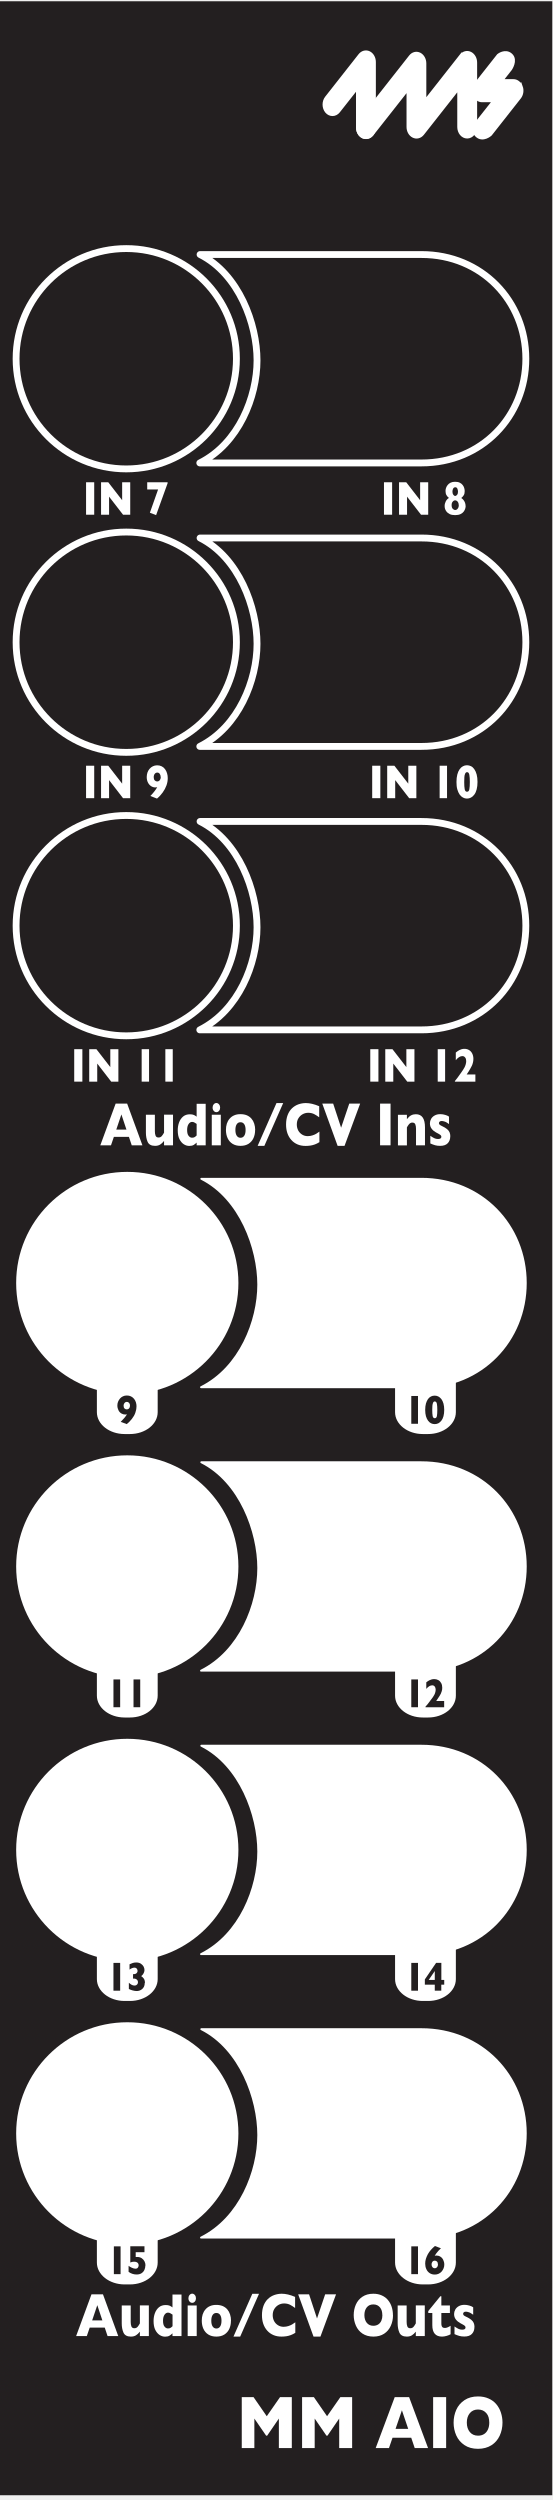
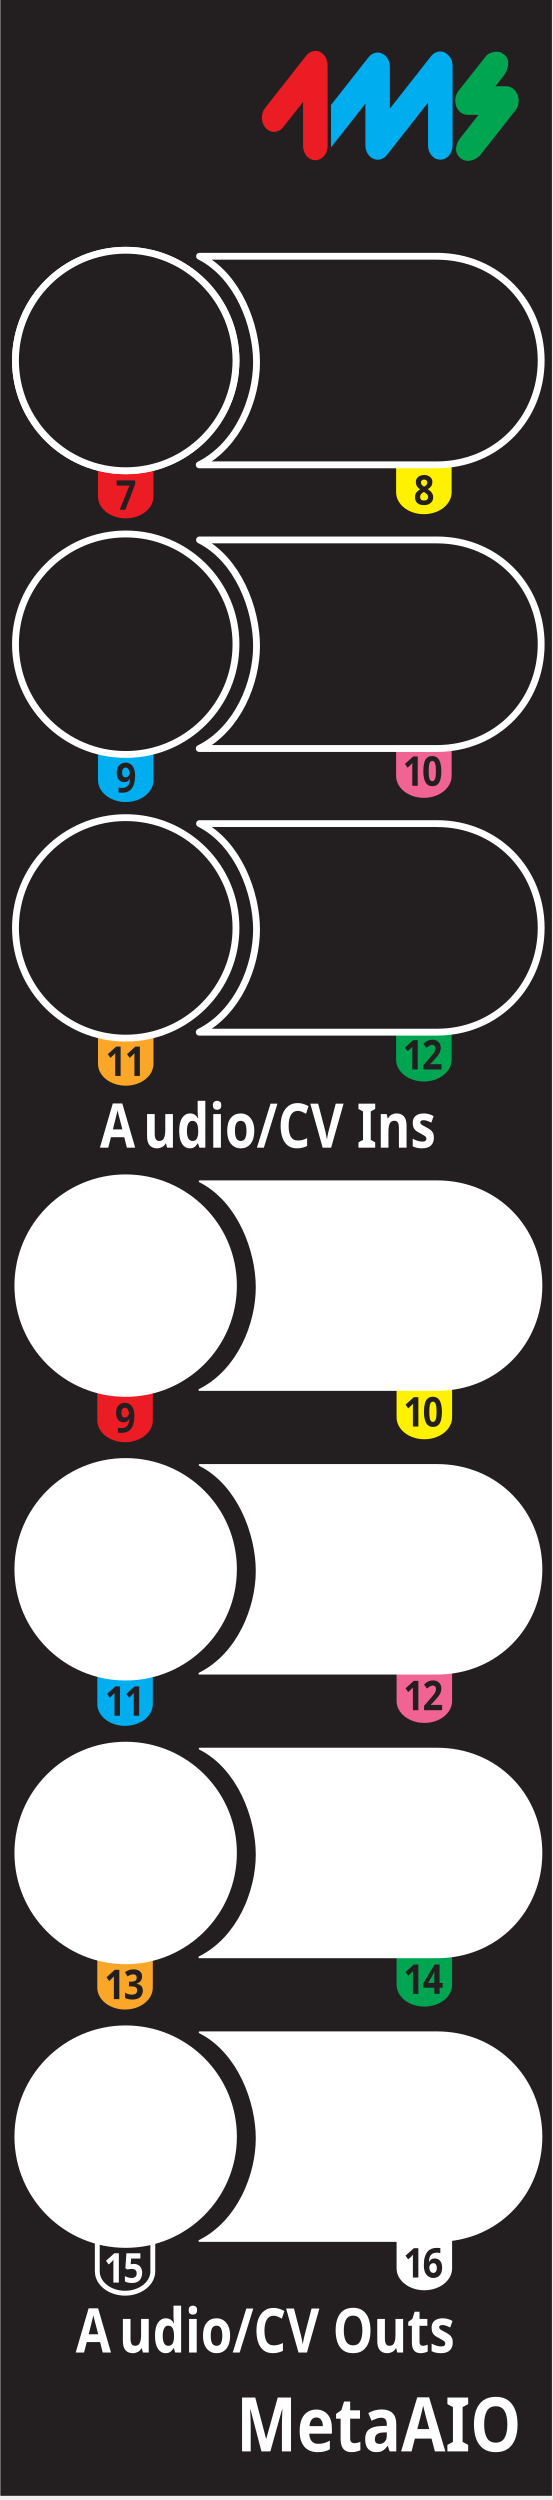
- <svg xmlns="http://www.w3.org/2000/svg" width="1.12in" height="5.07in" viewBox="0 0 80.66 364.76">
+ <svg xmlns="http://www.w3.org/2000/svg" width="1.12in" height="5.07in" viewBox="0 0 80.5 364.86">
  <g id="artwork">
-     <rect width="80.66" height="364.25" style="fill: #231f20; stroke-width: 0px;" />
+     <rect width="80.5" height="364.25" style="fill: #231f20; stroke-width: 0px;" />
+     <text transform="translate(11 343.34) scale(.83 1)" style="fill: #fff; font-family: GillSans-Bold, 'Gill Sans'; font-size: 9px; font-weight: 700;">
+       <tspan x="0" y="0" style="letter-spacing: .01em;">A</tspan>
+       <tspan x="7.62" y="0">udio/CV Outs</tspan>
+     </text>
+     <text transform="translate(14.53 167.5) scale(.83 1)" style="fill: #fff; font-family: GillSans-Bold, 'Gill Sans'; font-size: 9px; font-weight: 700;">
+       <tspan x="0" y="0" style="letter-spacing: .01em;">A</tspan>
+       <tspan x="7.62" y="0">udio/CV Ins</tspan>
+     </text>
+     <text transform="translate(34.44 357.77) scale(.85 1)" style="fill: #fff; font-family: GillSans-Bold, 'Gill Sans'; font-size: 11px; font-weight: 700; letter-spacing: 0em;">
+       <tspan x="0" y="0">MetaAIO</tspan>
+     </text>
    <g>
-       <path d="M67.47,8.05s-3.54,4.5-5.61,7.13v-6.11c0-.52-.26-.99-.65-1.19-.4-.2-.85-.08-1.14.3l-7.37,9.37c-.4.51-.39,1.32.03,1.81.41.49,1.08.48,1.48-.03,0,0,3.51-4.47,5.57-7.08v6.11c0,.52.26.99.66,1.19.4.2.85.08,1.15-.3,0,0,3.54-4.5,5.6-7.12v6.23c0,.71.47,1.28,1.04,1.28s1.05-.57,1.05-1.28v-9.41c0-.52-.26-.99-.66-1.19-.4-.2-.85-.08-1.14.3Z" style="fill: #fff; stroke: #fff; stroke-miterlimit: 10; stroke-width: .81px;" />
-       <path d="M52.69,7.98l-4.88,6.21c-.4.51-.39,1.32.02,1.81.42.49,1.08.48,1.48-.03,0,0,1.65-2.1,3.09-3.92v6.39c0,.71.46,1.28,1.04,1.28s1.05-.57,1.05-1.28v-9.57c0-.52-.26-.99-.65-1.19-.4-.2-.85-.08-1.15.3Z" style="fill: #fff; stroke: #fff; stroke-miterlimit: 10; stroke-width: .81px;" />
-       <path d="M75.95,12.56c-.16-.47-.54-.78-.96-.78h-2.13l1.56-1.98s.81-1.19.09-1.84c-.71-.65-1.6.06-1.6.06l-3.27,4.15c-.29.37-.37.92-.21,1.39.16.47.54.78.96.78h2.14l-2.53,3.21s-1.05,1.14-.27,1.92c.77.77,1.78-.14,1.78-.14l4.24-5.39c.29-.37.38-.92.21-1.39Z" style="fill: #fff; stroke: #fff; stroke-miterlimit: 10; stroke-width: .81px;" />
+       <path d="M64.9,7.68c-.7-.35-1.51-.14-2.03.51l-6.02,7.66v-6.09c0-.84-.42-1.59-1.08-1.92-.7-.35-1.52-.14-2.03.51l-9.09,11.56c-.64.82-.62,2.08.05,2.87.33.39.8.62,1.28.62h.03c.49,0,.96-.25,1.29-.67,0,0,3.44-4.36,5.98-7.6v6.09c0,.84.43,1.59,1.09,1.92.7.35,1.52.14,2.03-.51,0,0,3.46-4.41,6.02-7.65v6.25c0,1.15.8,2.08,1.79,2.08s1.79-.93,1.79-2.08v-11.61c0-.84-.43-1.59-1.09-1.91Z" style="fill: #00adee; stroke-width: 0px;" />
+       <g>
+         <path d="M45.96,23.64c-1.12,0-2.04-1.05-2.04-2.33v-5.72l-2.47,3.13c-.39.49-.91.76-1.49.77-.6,0-1.1-.24-1.5-.71-.74-.88-.76-2.28-.05-3.19l6.02-7.66c.39-.49.94-.77,1.52-.77.28,0,.56.06.82.19.75.37,1.23,1.21,1.23,2.14v11.8c0,1.29-.92,2.33-2.04,2.33Z" style="fill: #ec1c24; stroke-width: 0px;" />
+         <path d="M45.97,7.42c.24,0,.48.05.7.17.66.33,1.09,1.08,1.09,1.92v11.8c0,1.15-.8,2.08-1.79,2.08s-1.79-.93-1.79-2.08v-6.44l-2.91,3.7c-.34.43-.8.67-1.29.68h0c-.52,0-.96-.21-1.3-.62-.67-.79-.69-2.05-.04-2.87l6.02-7.66c.35-.44.83-.67,1.32-.67M45.97,6.92c-.66,0-1.28.32-1.72.87l-6.02,7.66c-.78,1-.76,2.53.05,3.5.44.52,1.03.8,1.69.8.66-.01,1.26-.32,1.69-.87l2.02-2.57v5c0,1.42,1.03,2.58,2.29,2.58s2.29-1.16,2.29-2.58v-11.8c0-1.03-.54-1.95-1.36-2.36-.29-.15-.61-.22-.93-.22h0Z" style="fill: #231f20; stroke-width: 0px;" />
+       </g>
+       <path d="M75.5,13.89c-.27-.79-.92-1.3-1.66-1.3h-1.6l1.31-1.66c.46-.68.99-2.06.04-2.92-.95-.87-2.13-.34-2.62.06l-4.11,5.2c-.46.59-.6,1.45-.34,2.19.27.79.92,1.3,1.66,1.3h1.61l-2.46,3.13c-.56.61-1.35,2.03-.32,3.06.39.38.81.53,1.23.53.68,0,1.34-.39,1.71-.74l5.23-6.64c.46-.59.6-1.45.34-2.19Z" style="fill: #00a551; stroke-width: 0px;" />
    </g>
-     <path d="M61.75,333.46c-2.24,0-4.05-1.43-4.05-3.19v-4.54h8.88v4.54c0,1.76-1.81,3.19-4.05,3.19h-.78Z" style="fill: #fff; stroke-width: 0px;" />
-     <path d="M18.2,333.46c-2.24,0-4.05-1.43-4.05-3.19v-4.54h8.88v4.54c0,1.76-1.81,3.19-4.05,3.19h-.78Z" style="fill: #fff; stroke-width: 0px;" />
-     <path d="M61.75,292.06c-2.24,0-4.05-1.43-4.05-3.19v-4.54h8.88v4.54c0,1.76-1.81,3.19-4.05,3.19h-.78Z" style="fill: #fff; stroke-width: 0px;" />
-     <path d="M18.2,292.06c-2.24,0-4.05-1.43-4.05-3.19v-4.54h8.88v4.54c0,1.76-1.81,3.19-4.05,3.19h-.78Z" style="fill: #fff; stroke-width: 0px;" />
-     <path d="M61.75,250.66c-2.24,0-4.05-1.43-4.05-3.19v-4.54h8.88v4.54c0,1.76-1.81,3.19-4.05,3.19h-.78Z" style="fill: #fff; stroke-width: 0px;" />
-     <path d="M18.2,250.66c-2.24,0-4.05-1.43-4.05-3.19v-4.54h8.88v4.54c0,1.76-1.81,3.19-4.05,3.19h-.78Z" style="fill: #fff; stroke-width: 0px;" />
-     <path d="M61.75,209.26c-2.24,0-4.05-1.43-4.05-3.19v-4.54h8.88v4.54c0,1.76-1.81,3.19-4.05,3.19h-.78Z" style="fill: #fff; stroke-width: 0px;" />
-     <path d="M18.2,209.26c-2.24,0-4.05-1.43-4.05-3.19v-4.54h8.88v4.54c0,1.76-1.81,3.19-4.05,3.19h-.78Z" style="fill: #fff; stroke-width: 0px;" />
-     <path d="M18.59,203.29c8.88,0,16.09-7.2,16.09-16.09,0-8.88-7.2-16.09-16.09-16.09-8.88,0-16.09,7.2-16.09,16.09s7.2,16.09,16.09,16.09Z" style="fill: #fff; stroke: #fff; stroke-linejoin: round; stroke-width: .28px;" />
-     <path d="M61.54,171.98H29.4c5.68,2.86,8.32,10.17,8.32,15.46s-2.66,12.13-8.36,14.98h32.18c8.82,0,15.25-6.81,15.25-15.22,0-8.41-6.43-15.22-15.25-15.22Z" style="fill: #fff; stroke: #fff; stroke-linejoin: round; stroke-width: .28px;" />
-     <path d="M18.59,244.69c8.88,0,16.09-7.2,16.09-16.09,0-8.88-7.2-16.09-16.09-16.09-8.88,0-16.09,7.2-16.09,16.09s7.2,16.09,16.09,16.09Z" style="fill: #fff; stroke: #fff; stroke-linejoin: round; stroke-width: .28px;" />
-     <path d="M61.54,213.38H29.4c5.68,2.86,8.32,10.17,8.32,15.46s-2.66,12.13-8.36,14.98h32.18c8.82,0,15.25-6.81,15.25-15.22,0-8.41-6.43-15.22-15.25-15.22Z" style="fill: #fff; stroke: #fff; stroke-linejoin: round; stroke-width: .28px;" />
-     <path d="M18.59,286.09c8.88,0,16.09-7.2,16.09-16.09,0-8.88-7.2-16.09-16.09-16.09-8.88,0-16.09,7.2-16.09,16.09s7.2,16.09,16.09,16.09Z" style="fill: #fff; stroke: #fff; stroke-linejoin: round; stroke-width: .28px;" />
-     <path d="M61.54,254.78H29.4c5.68,2.86,8.32,10.17,8.32,15.46s-2.66,12.13-8.36,14.98h32.18c8.82,0,15.25-6.81,15.25-15.22,0-8.41-6.43-15.22-15.25-15.22Z" style="fill: #fff; stroke: #fff; stroke-linejoin: round; stroke-width: .28px;" />
-     <path d="M18.59,327.49c8.88,0,16.09-7.2,16.09-16.09,0-8.88-7.2-16.09-16.09-16.09-8.88,0-16.09,7.2-16.09,16.09s7.2,16.09,16.09,16.09Z" style="fill: #fff; stroke: #fff; stroke-linejoin: round; stroke-width: .28px;" />
-     <path d="M61.54,296.18H29.4c5.68,2.86,8.32,10.17,8.32,15.46s-2.66,12.13-8.36,14.98h32.18c8.82,0,15.25-6.81,15.25-15.22,0-8.41-6.43-15.22-15.25-15.22Z" style="fill: #fff; stroke: #fff; stroke-linejoin: round; stroke-width: .28px;" />
-     <path d="M18.44,151.1c8.88,0,16.09-7.2,16.09-16.09,0-8.88-7.2-16.09-16.09-16.09-8.88,0-16.09,7.2-16.09,16.09s7.2,16.09,16.09,16.09Z" style="fill: none; stroke: #fff; stroke-miterlimit: 10;" />
-     <path d="M61.54,119.79H29.22c5.68,2.86,8.32,10.17,8.32,15.46s-2.66,12.13-8.36,14.98h32.37c8.82,0,15.25-6.81,15.25-15.22s-6.43-15.22-15.25-15.22Z" style="fill: none; stroke: #fff; stroke-linejoin: round;" />
-     <path d="M18.44,109.7c8.88,0,16.09-7.2,16.09-16.09,0-8.88-7.2-16.09-16.09-16.09-8.88,0-16.09,7.2-16.09,16.09s7.2,16.09,16.09,16.09Z" style="fill: none; stroke: #fff; stroke-miterlimit: 10;" />
-     <path d="M61.54,78.39H29.22c5.68,2.86,8.32,10.17,8.32,15.46s-2.66,12.13-8.36,14.98h32.37c8.82,0,15.25-6.81,15.25-15.22s-6.43-15.22-15.25-15.22Z" style="fill: none; stroke: #fff; stroke-linejoin: round;" />
-     <path d="M18.44,68.3c8.88,0,16.09-7.2,16.09-16.09,0-8.88-7.2-16.09-16.09-16.09-8.88,0-16.09,7.2-16.09,16.09s7.2,16.09,16.09,16.09Z" style="fill: none; stroke: #fff; stroke-miterlimit: 10;" />
-     <path d="M61.54,36.99H29.22c5.68,2.86,8.32,10.17,8.32,15.46s-2.66,12.13-8.36,14.98h32.37c8.82,0,15.25-6.81,15.25-15.22s-6.43-15.22-15.25-15.22Z" style="fill: none; stroke: #fff; stroke-linejoin: round;" />
-     <path d="M12.03,157.79h-1.19v-4.74h1.19v4.74Z" style="fill: #fff; stroke-width: 0px;" />
-     <path d="M17.29,157.79h-1.05l-2.04-2.64v2.64h-1.17v-4.74h1.05l2.03,2.62v-2.62h1.18v4.74Z" style="fill: #fff; stroke-width: 0px;" />
-     <path d="M21.77,157.79h-1.08v-4.74h1.08v4.74Z" style="fill: #fff; stroke-width: 0px;" />
-     <path d="M25.23,157.79h-1.08v-4.74h1.08v4.74Z" style="fill: #fff; stroke-width: 0px;" />
-     <path d="M55.27,157.79h-1.19v-4.74h1.19v4.74Z" style="fill: #fff; stroke-width: 0px;" />
-     <path d="M60.53,157.79h-1.05l-2.04-2.64v2.64h-1.17v-4.74h1.05l2.03,2.62v-2.62h1.18v4.74Z" style="fill: #fff; stroke-width: 0px;" />
-     <path d="M65.01,157.79h-1.08v-4.74h1.08v4.74Z" style="fill: #fff; stroke-width: 0px;" />
-     <path d="M69.43,157.79h-2.99v-.09c.12-.13.24-.3.38-.48.14-.19.32-.43.53-.74.1-.14.19-.28.28-.41.09-.13.16-.26.23-.39.06-.13.12-.27.16-.42.04-.15.07-.31.07-.47,0-.22-.05-.4-.16-.53-.11-.14-.24-.2-.4-.2-.32,0-.64.2-.96.6v-1.12c.11-.09.2-.16.28-.21.07-.05.15-.1.25-.15.09-.05.2-.09.33-.13.13-.04.27-.05.42-.05.24,0,.46.06.66.18.2.12.35.29.46.51.11.22.17.48.17.78,0,.21-.03.41-.08.59-.05.18-.1.33-.16.44s-.13.25-.22.41c-.16.29-.34.57-.52.83h1.27v1.06Z" style="fill: #fff; stroke-width: 0px;" />
-     <path d="M20.8,167.09h-1.56l-.41-1.23h-2.2l-.42,1.23h-1.56l2.24-6.09h1.68l2.23,6.09ZM18.47,164.8l-.74-2.22-.75,2.22h1.49Z" style="fill: #fff; stroke-width: 0px;" />
-     <path d="M25.27,167.09h-1.31v-.64c-.19.24-.38.42-.58.54-.2.12-.45.18-.73.18-.56,0-.92-.2-1.09-.59-.17-.39-.25-.84-.25-1.33v-2.63h1.31v2.42c0,.24.03.46.1.64.07.18.21.27.44.27.19,0,.34-.07.46-.2.11-.13.23-.3.34-.51v-2.63h1.31v4.47Z" style="fill: #fff; stroke-width: 0px;" />
-     <path d="M30.04,167.09h-1.32v-.4c-.14.14-.29.26-.44.35-.15.09-.37.14-.64.14s-.54-.08-.79-.24-.47-.41-.64-.75c-.17-.34-.25-.77-.25-1.29,0-.41.06-.79.19-1.14.13-.36.33-.65.59-.87s.6-.33.99-.33c.24,0,.44.03.59.1s.28.15.4.25v-1.88h1.32v6.09ZM28.72,165.67v-1.71c-.15-.1-.27-.18-.36-.22-.09-.04-.19-.07-.3-.07-.21,0-.38.11-.52.32-.14.21-.21.5-.21.86,0,.4.07.68.22.86.14.18.31.27.5.27.16,0,.29-.03.38-.09.1-.06.19-.14.28-.23Z" style="fill: #fff; stroke-width: 0px;" />
-     <path d="M32.25,167.09h-1.32v-4.47h1.32v4.47ZM32.15,161.59c0,.18-.05.34-.16.47s-.24.19-.39.19c-.1,0-.2-.03-.28-.09s-.15-.14-.2-.24c-.05-.1-.07-.21-.07-.34,0-.18.05-.34.16-.47.11-.13.24-.2.39-.2s.28.07.39.2.16.29.16.47Z" style="fill: #fff; stroke-width: 0px;" />
-     <path d="M37.26,164.85c0,.45-.08.84-.24,1.19-.16.35-.4.62-.72.83-.32.2-.71.3-1.17.3s-.85-.1-1.17-.3c-.32-.2-.56-.48-.72-.83-.16-.35-.24-.75-.24-1.19,0-.34.04-.64.13-.92.09-.27.22-.52.41-.73.18-.21.4-.38.67-.49.27-.12.57-.17.92-.17s.66.06.93.17c.27.12.49.28.67.49.18.21.31.45.4.73.09.28.14.59.14.92ZM35.87,164.85c0-.35-.06-.63-.19-.83-.13-.2-.31-.3-.56-.3s-.42.1-.55.3c-.13.2-.19.48-.19.83s.06.63.19.83.31.31.55.31.43-.1.56-.31c.13-.2.19-.48.19-.84Z" style="fill: #fff; stroke-width: 0px;" />
-     <path d="M41.36,160.92l-2.75,6.25h-.98l2.75-6.25h.98Z" style="fill: #fff; stroke-width: 0px;" />
-     <path d="M46.63,166.64c-.21.13-.42.24-.64.32s-.44.14-.66.17c-.22.03-.45.05-.69.05-.44,0-.83-.07-1.18-.22s-.65-.36-.91-.65c-.26-.29-.45-.62-.58-1-.13-.38-.19-.8-.19-1.26,0-.52.08-.98.23-1.38.15-.39.36-.72.63-.98.27-.26.58-.45.93-.58.35-.12.71-.19,1.1-.19.57,0,1.22.15,1.95.46v1.62c-.25-.19-.5-.34-.74-.47-.25-.12-.53-.19-.86-.19-.29,0-.57.07-.82.21-.25.14-.46.34-.62.6s-.23.57-.23.91c0,.31.07.59.2.85.14.26.33.46.57.61.24.15.51.23.82.23.25,0,.48-.04.7-.11.22-.07.4-.15.55-.24.15-.09.3-.19.46-.31v1.54Z" style="fill: #fff; stroke-width: 0px;" />
-     <path d="M52.6,161l-2.28,6.17h-1.01l-2.24-6.17h1.59l1.16,3.52,1.19-3.52h1.59Z" style="fill: #fff; stroke-width: 0px;" />
-     <path d="M57.04,167.09h-1.53v-6.09h1.53v6.09Z" style="fill: #fff; stroke-width: 0px;" />
-     <path d="M62.07,167.09h-1.31v-2.41c0-.25-.03-.46-.1-.64-.07-.18-.21-.27-.44-.27-.11,0-.2.02-.28.07-.08.05-.16.11-.22.19-.06.08-.12.15-.16.22-.04.07-.09.14-.13.22v2.63h-1.31v-4.47h1.31v.64c.21-.27.41-.45.62-.56.21-.11.44-.16.69-.16.89,0,1.33.64,1.33,1.92v2.63Z" style="fill: #fff; stroke-width: 0px;" />
-     <path d="M65.76,165.79c0,.41-.12.74-.37,1-.25.26-.62.38-1.11.38-.27,0-.52-.03-.73-.09-.21-.06-.45-.15-.7-.26v-1.12c.22.15.41.27.58.35s.34.12.54.12c.33,0,.49-.11.49-.32,0-.07-.02-.14-.07-.2-.05-.06-.13-.12-.25-.19-.12-.07-.28-.16-.47-.26-.24-.13-.45-.3-.62-.52-.17-.22-.26-.48-.26-.8,0-.22.06-.44.17-.64s.28-.37.51-.5c.23-.13.5-.2.83-.2.08,0,.18,0,.3.02.12.01.27.05.46.1s.36.13.52.24v1.09c-.08-.06-.14-.1-.2-.14-.05-.04-.12-.08-.21-.13s-.19-.09-.31-.12c-.12-.04-.24-.06-.36-.06-.15,0-.25.04-.31.11-.06.07-.08.14-.08.21,0,.07.03.14.09.21.06.06.19.14.39.23.29.14.53.27.7.42.17.14.3.3.37.47s.11.37.11.6Z" style="fill: #fff; stroke-width: 0px;" />
-     <path d="M19.93,205.25c0,.31-.06.61-.17.92s-.28.6-.5.88-.47.54-.75.76l-.88-.33c.41-.4.71-.76.91-1.1-.06.02-.14.03-.24.03-.21,0-.4-.05-.58-.16-.18-.11-.32-.26-.42-.47-.1-.2-.16-.43-.16-.69,0-.19.03-.37.1-.54s.16-.33.28-.47c.12-.14.27-.25.44-.33s.36-.12.56-.12c.23,0,.43.04.61.13.18.09.33.21.45.36.12.15.21.32.27.51.06.19.09.39.09.6ZM18.99,205.12c0-.16-.04-.29-.13-.4-.09-.11-.2-.16-.33-.16-.11,0-.2.03-.27.09-.07.06-.12.14-.16.22-.03.09-.05.17-.05.25,0,.19.05.32.14.41.09.09.2.13.32.13.11,0,.21-.03.28-.09.07-.06.12-.13.15-.21s.04-.16.04-.24Z" style="fill: #231f20; stroke-width: 0px;" />
-     <path d="M61.05,207.76h-.98v-4.06h.98v4.06Z" style="fill: #231f20; stroke-width: 0px;" />
-     <path d="M64.88,205.73c0,.35-.04.66-.11.93-.07.27-.18.48-.31.65s-.28.29-.44.38c-.17.08-.34.12-.53.12s-.36-.04-.53-.12c-.17-.08-.31-.21-.44-.38s-.23-.39-.31-.65c-.07-.26-.11-.57-.11-.93s.04-.67.11-.93c.08-.26.18-.48.3-.65s.28-.3.44-.38c.17-.08.34-.12.53-.12s.37.04.53.12.31.21.45.38c.13.17.23.39.31.66.07.27.11.57.11.93ZM63.87,205.73c0-.36-.02-.65-.06-.88s-.15-.35-.31-.35c-.11,0-.2.06-.25.19s-.09.28-.1.45-.02.37-.02.59c0,.38.02.68.06.9.04.21.15.32.31.32s.27-.11.31-.32c.04-.21.06-.51.06-.9Z" style="fill: #231f20; stroke-width: 0px;" />
-     <path d="M17.55,249.16h-.98v-4.06h.98v4.06Z" style="fill: #231f20; stroke-width: 0px;" />
-     <path d="M20.48,249.16h-.98v-4.06h.98v4.06Z" style="fill: #231f20; stroke-width: 0px;" />
-     <path d="M61.05,249.16h-.98v-4.06h.98v4.06Z" style="fill: #231f20; stroke-width: 0px;" />
-     <path d="M64.85,249.16h-2.71v-.08c.1-.12.22-.25.35-.41.12-.16.29-.37.48-.64.09-.12.18-.24.26-.35.08-.12.15-.23.2-.33.06-.11.11-.23.14-.36.04-.13.06-.26.06-.4,0-.19-.05-.34-.14-.46-.09-.12-.22-.17-.36-.17-.29,0-.58.17-.87.52v-.96c.1-.07.18-.13.25-.18s.14-.09.23-.13.19-.08.3-.11.24-.05.38-.05c.22,0,.42.05.6.15s.32.25.42.44c.1.19.15.41.15.67,0,.18-.02.35-.07.5-.05.16-.09.28-.14.38s-.12.21-.2.35c-.15.25-.31.49-.47.71h1.16v.91Z" style="fill: #231f20; stroke-width: 0px;" />
-     <path d="M17.55,290.56h-.98v-4.06h.98v4.06Z" style="fill: #231f20; stroke-width: 0px;" />
-     <path d="M21.14,289.43c0,.21-.04.39-.11.54s-.17.27-.29.37c-.12.09-.25.16-.38.21-.14.04-.27.06-.39.06-.18,0-.38-.03-.6-.09-.22-.06-.4-.13-.55-.21v-.91c.12.11.25.21.39.29.14.08.28.12.43.12.11,0,.21-.02.28-.07.08-.05.13-.11.17-.18.04-.07.06-.15.06-.23,0-.1-.02-.2-.07-.28s-.12-.14-.21-.19-.2-.07-.32-.07h-.12v-.65h.14c.12,0,.22-.03.3-.08.08-.05.13-.12.17-.19.04-.07.05-.14.05-.21,0-.12-.04-.23-.12-.33-.08-.09-.19-.14-.32-.14-.12,0-.24.03-.37.08s-.25.12-.36.21v-.78c.17-.08.33-.14.48-.19s.32-.07.5-.07c.27,0,.5.06.68.18.18.12.31.26.4.43.08.17.12.33.12.48,0,.12-.02.24-.07.36-.05.12-.11.23-.18.32-.08.09-.15.17-.23.22.14.09.27.21.38.36.11.15.17.37.17.64Z" style="fill: #231f20; stroke-width: 0px;" />
-     <path d="M61.05,290.56h-.98v-4.06h.98v4.06Z" style="fill: #231f20; stroke-width: 0px;" />
-     <path d="M64.87,289.68h-.42v.88h-.95v-.88h-1.45v-.77l1.64-2.41h.77v2.49h.42v.7ZM63.5,288.99v-1.3l-.89,1.3h.89Z" style="fill: #231f20; stroke-width: 0px;" />
-     <path d="M17.61,331.96h-.98v-4.06h.98v4.06Z" style="fill: #231f20; stroke-width: 0px;" />
-     <path d="M21.23,330.69c0,.23-.05.45-.14.65s-.24.37-.43.49c-.19.12-.42.18-.7.18-.22,0-.43-.03-.63-.1s-.39-.16-.55-.29v-.88c.11.09.27.19.47.28s.37.14.52.14c.18,0,.3-.05.37-.16.07-.1.11-.21.11-.32,0-.09-.02-.18-.06-.26-.04-.08-.11-.15-.21-.2-.1-.05-.24-.08-.41-.08-.19,0-.37.04-.54.12v-2.37h2.07v.86h-1.28v.7s.06,0,.09,0c.03,0,.05,0,.06,0s.04,0,.08,0c.24,0,.45.06.63.17.18.12.32.27.42.46.1.19.15.4.15.62Z" style="fill: #231f20; stroke-width: 0px;" />
-     <path d="M61.05,331.96h-.98v-4.06h.98v4.06Z" style="fill: #231f20; stroke-width: 0px;" />
-     <path d="M64.89,330.56c0,.19-.03.37-.1.54s-.16.33-.28.47-.27.25-.44.33c-.17.08-.36.12-.56.12-.3,0-.55-.07-.77-.22-.22-.15-.38-.35-.48-.59-.11-.24-.16-.51-.16-.79,0-.23.03-.46.1-.69.07-.23.17-.46.29-.69.13-.23.28-.44.45-.63.17-.2.37-.38.58-.56l.88.33c-.14.14-.26.26-.37.37-.1.11-.2.23-.29.35-.09.12-.18.25-.25.37.07-.02.14-.03.24-.03.21,0,.4.05.58.16s.32.26.42.47c.1.2.16.43.16.69ZM63.96,330.54c0-.19-.05-.33-.14-.42-.09-.09-.2-.13-.32-.13-.16,0-.28.06-.36.18-.08.12-.11.24-.11.37,0,.16.04.29.13.4s.2.16.33.16c.11,0,.2-.03.27-.09s.12-.13.16-.22c.03-.09.05-.17.05-.25Z" style="fill: #231f20; stroke-width: 0px;" />
-     <path d="M17.27,341h-1.56l-.41-1.23h-2.2l-.42,1.23h-1.56l2.24-6.09h1.68l2.23,6.09ZM14.95,338.71l-.74-2.22-.75,2.22h1.49Z" style="fill: #fff; stroke-width: 0px;" />
-     <path d="M21.74,341h-1.31v-.64c-.19.24-.38.42-.58.54-.2.12-.45.18-.73.18-.56,0-.92-.2-1.09-.59-.17-.39-.25-.84-.25-1.33v-2.63h1.31v2.42c0,.24.03.46.1.64.07.18.21.27.44.27.19,0,.34-.07.46-.2.11-.13.23-.3.34-.51v-2.63h1.31v4.47Z" style="fill: #fff; stroke-width: 0px;" />
-     <path d="M26.51,341h-1.32v-.4c-.14.14-.29.26-.44.35-.15.09-.37.14-.64.14s-.54-.08-.79-.24-.47-.41-.64-.75c-.17-.34-.25-.77-.25-1.29,0-.41.06-.79.19-1.14.13-.36.33-.65.59-.87s.6-.33.99-.33c.24,0,.44.03.59.1s.28.15.4.25v-1.88h1.32v6.09ZM25.2,339.58v-1.71c-.15-.1-.27-.18-.36-.22-.09-.04-.19-.07-.3-.07-.21,0-.38.11-.52.32-.14.21-.21.5-.21.86,0,.4.07.68.22.86.14.18.31.27.5.27.16,0,.29-.03.38-.09.1-.06.19-.14.28-.23Z" style="fill: #fff; stroke-width: 0px;" />
-     <path d="M28.73,341h-1.32v-4.47h1.32v4.47ZM28.62,335.49c0,.18-.05.34-.16.47s-.24.19-.39.19c-.1,0-.2-.03-.28-.09s-.15-.14-.2-.24c-.05-.1-.07-.21-.07-.34,0-.18.05-.34.16-.47.11-.13.24-.2.39-.2s.28.07.39.2.16.29.16.47Z" style="fill: #fff; stroke-width: 0px;" />
-     <path d="M33.73,338.76c0,.45-.08.84-.24,1.19-.16.35-.4.62-.72.83-.32.2-.71.3-1.17.3s-.85-.1-1.17-.3c-.32-.2-.56-.48-.72-.83-.16-.35-.24-.75-.24-1.19,0-.34.04-.64.13-.92.09-.27.22-.52.41-.73.18-.21.4-.38.67-.49.27-.12.57-.17.92-.17s.66.06.93.17c.27.12.49.28.67.49.18.21.31.45.4.73.09.28.14.59.14.92ZM32.35,338.76c0-.35-.06-.63-.19-.83-.13-.2-.31-.3-.56-.3s-.42.1-.55.3c-.13.2-.19.48-.19.83s.06.63.19.83.31.31.55.31.43-.1.56-.31c.13-.2.19-.48.19-.84Z" style="fill: #fff; stroke-width: 0px;" />
-     <path d="M37.83,334.83l-2.75,6.25h-.98l2.75-6.25h.98Z" style="fill: #fff; stroke-width: 0px;" />
-     <path d="M43.11,340.54c-.21.13-.42.24-.64.32s-.44.14-.66.17c-.22.03-.45.05-.69.05-.44,0-.83-.07-1.18-.22s-.65-.36-.91-.65c-.26-.29-.45-.62-.58-1-.13-.38-.19-.8-.19-1.26,0-.52.08-.98.23-1.38.15-.39.36-.72.63-.98.27-.26.58-.45.93-.58.35-.12.71-.19,1.1-.19.57,0,1.23.15,1.95.46v1.62c-.25-.19-.5-.34-.74-.47-.25-.12-.53-.19-.86-.19-.29,0-.57.07-.82.21-.25.14-.46.34-.62.6s-.23.57-.23.91c0,.31.07.59.2.85.14.26.33.46.57.61.24.15.51.23.82.23.25,0,.48-.04.7-.11.22-.07.4-.15.55-.24.15-.09.3-.19.46-.31v1.54Z" style="fill: #fff; stroke-width: 0px;" />
-     <path d="M49.08,334.91l-2.28,6.17h-1.01l-2.24-6.17h1.59l1.16,3.52,1.19-3.52h1.59Z" style="fill: #fff; stroke-width: 0px;" />
-     <path d="M57.4,337.95c0,.57-.11,1.09-.33,1.57-.22.48-.54.86-.97,1.14-.43.28-.95.42-1.57.42s-1.15-.15-1.59-.44c-.43-.29-.75-.68-.96-1.16-.21-.48-.32-.99-.32-1.53s.1-1.06.31-1.54c.21-.48.53-.86.96-1.15.43-.29.96-.44,1.59-.44.47,0,.88.08,1.25.25.37.17.67.39.9.68.24.29.42.62.54,1,.12.38.18.78.18,1.2ZM55.84,337.95c0-.23-.03-.44-.08-.63-.06-.19-.14-.35-.25-.49-.11-.14-.25-.25-.41-.33-.16-.08-.35-.12-.57-.12-.41,0-.73.14-.96.43-.23.29-.35.66-.35,1.13s.12.84.35,1.13c.24.29.56.43.96.43.28,0,.52-.07.72-.2.2-.13.35-.32.45-.55.1-.24.15-.51.15-.81Z" style="fill: #fff; stroke-width: 0px;" />
-     <path d="M62.04,341h-1.31v-.64c-.19.24-.38.42-.58.54-.2.12-.45.18-.73.18-.56,0-.92-.2-1.09-.59-.17-.39-.25-.84-.25-1.33v-2.63h1.31v2.42c0,.24.03.46.1.64.07.18.21.27.44.27.19,0,.34-.07.46-.2.11-.13.23-.3.34-.51v-2.63h1.31v4.47Z" style="fill: #fff; stroke-width: 0px;" />
-     <path d="M65.81,340.74c-.14.08-.32.16-.56.23-.24.07-.47.11-.69.11-.95,0-1.42-.56-1.42-1.67v-1.78h-.59v-.28l1.76-2.16h.15v1.34h1.25v1.1h-1.25v1.43c0,.17,0,.3.03.4.02.1.07.19.14.26.08.07.2.1.36.1.21,0,.48-.11.82-.32v1.23Z" style="fill: #fff; stroke-width: 0px;" />
-     <path d="M69.29,339.69c0,.41-.12.74-.37,1-.25.26-.62.38-1.11.38-.27,0-.52-.03-.73-.09-.21-.06-.45-.15-.7-.26v-1.12c.22.15.41.27.58.35s.34.12.54.12c.33,0,.49-.11.49-.32,0-.07-.02-.14-.07-.2-.05-.06-.13-.12-.25-.19-.12-.07-.28-.16-.47-.26-.24-.13-.45-.3-.62-.52-.17-.22-.26-.48-.26-.8,0-.22.06-.44.17-.64s.28-.37.51-.5c.23-.13.5-.2.83-.2.08,0,.18,0,.3.02.12.01.27.05.46.1s.36.13.52.24v1.09c-.08-.06-.14-.1-.2-.14-.05-.04-.12-.08-.21-.13s-.19-.09-.31-.12c-.12-.04-.24-.06-.36-.06-.15,0-.25.04-.31.11-.06.07-.08.14-.08.21,0,.07.03.14.09.21.06.06.19.14.39.23.29.14.53.27.7.42.17.14.3.3.37.47s.11.37.11.6Z" style="fill: #fff; stroke-width: 0px;" />
-     <path d="M42.63,357.36h-1.9v-4.31l-1.71,2.5h-.15l-1.72-2.5v4.31h-1.84v-7.44h1.72l1.93,2.79,1.94-2.79h1.72v7.44Z" style="fill: #fff; stroke-width: 0px;" />
-     <path d="M51.44,357.36h-1.9v-4.31l-1.71,2.5h-.15l-1.72-2.5v4.31h-1.84v-7.44h1.72l1.93,2.79,1.94-2.79h1.72v7.44Z" style="fill: #fff; stroke-width: 0px;" />
-     <path d="M62.51,357.36h-1.94l-.51-1.51h-2.73l-.52,1.51h-1.94l2.78-7.44h2.1l2.77,7.44ZM59.62,354.56l-.92-2.72-.93,2.72h1.85Z" style="fill: #fff; stroke-width: 0px;" />
-     <path d="M65.16,357.36h-1.9v-7.44h1.9v7.44Z" style="fill: #fff; stroke-width: 0px;" />
-     <path d="M73.39,353.64c0,.69-.14,1.33-.41,1.92-.27.58-.67,1.05-1.21,1.39-.54.34-1.19.52-1.96.52s-1.44-.18-1.97-.54c-.54-.36-.94-.83-1.2-1.41-.26-.58-.39-1.21-.39-1.87s.13-1.29.39-1.88c.26-.58.66-1.05,1.2-1.41.54-.36,1.2-.54,1.98-.54.58,0,1.1.1,1.55.31.46.2.83.48,1.12.83.29.35.52.75.67,1.22s.23.95.23,1.46ZM71.46,353.64c0-.28-.04-.53-.1-.77-.07-.23-.17-.43-.32-.6s-.31-.3-.52-.4c-.2-.09-.44-.14-.7-.14-.51,0-.91.18-1.2.53-.29.35-.44.81-.44,1.38s.15,1.03.44,1.38.69.53,1.2.53c.35,0,.64-.08.89-.24s.43-.39.56-.68c.13-.29.19-.62.19-.99Z" style="fill: #fff; stroke-width: 0px;" />
-     <path d="M13.76,74.99h-1.19v-4.74h1.19v4.74Z" style="fill: #fff; stroke-width: 0px;" />
-     <path d="M19.02,74.99h-1.05l-2.04-2.64v2.64h-1.17v-4.74h1.05l2.03,2.62v-2.62h1.18v4.74Z" style="fill: #fff; stroke-width: 0px;" />
-     <path d="M24.48,70.39l-1.68,4.66-.91-.35,1.2-3.4h-1.59v-1.05h2.98v.14Z" style="fill: #fff; stroke-width: 0px;" />
-     <path d="M57.27,74.99h-1.19v-4.74h1.19v4.74Z" style="fill: #fff; stroke-width: 0px;" />
-     <path d="M62.54,74.99h-1.05l-2.04-2.64v2.64h-1.17v-4.74h1.05l2.03,2.62v-2.62h1.18v4.74Z" style="fill: #fff; stroke-width: 0px;" />
-     <path d="M68.01,73.71c0,.11-.02.24-.06.38-.04.14-.11.29-.22.44-.11.15-.26.27-.47.37-.21.1-.47.15-.79.15s-.59-.05-.79-.15c-.2-.1-.36-.22-.47-.37s-.18-.29-.22-.43-.05-.27-.05-.39c0-.24.06-.46.17-.68.11-.21.27-.38.46-.49-.16-.12-.28-.26-.37-.42s-.13-.36-.13-.6c0-.14.02-.28.07-.43.05-.15.13-.3.24-.44.11-.14.25-.25.43-.34.18-.09.4-.13.66-.13s.49.04.67.13c.18.08.32.2.43.34.11.14.19.29.23.44.04.15.07.3.07.44,0,.25-.04.45-.13.6s-.21.29-.37.42c.13.08.24.18.33.3s.17.25.22.4c.05.15.08.31.08.46ZM67,73.59c0-.15-.03-.27-.08-.38-.05-.11-.12-.19-.2-.24s-.16-.08-.24-.08c-.13,0-.25.06-.36.19-.11.12-.16.29-.16.51,0,.23.05.41.16.53.11.12.23.18.37.18s.26-.07.36-.2c.1-.13.16-.3.16-.51ZM66.89,71.62c0-.15-.03-.29-.09-.43s-.16-.21-.3-.21-.25.07-.32.2c-.07.13-.1.28-.1.44,0,.19.04.34.12.45s.18.18.28.18.2-.06.29-.18.12-.27.12-.45Z" style="fill: #fff; stroke-width: 0px;" />
-     <path d="M13.76,116.39h-1.19v-4.74h1.19v4.74Z" style="fill: #fff; stroke-width: 0px;" />
-     <path d="M19.02,116.39h-1.05l-2.04-2.64v2.64h-1.17v-4.74h1.05l2.03,2.62v-2.62h1.18v4.74Z" style="fill: #fff; stroke-width: 0px;" />
-     <path d="M24.5,113.46c0,.36-.06.72-.19,1.07-.13.36-.31.7-.55,1.03s-.51.63-.83.89l-.97-.38c.45-.46.78-.89,1-1.28-.07.02-.16.03-.26.03-.23,0-.44-.06-.64-.19-.19-.13-.35-.31-.46-.54-.12-.24-.17-.5-.17-.8,0-.22.04-.43.1-.63.07-.2.17-.39.31-.55.14-.16.3-.29.49-.38.19-.09.39-.14.62-.14.25,0,.47.05.67.15.2.1.36.24.49.42.13.18.23.38.29.6.07.22.1.46.1.7ZM23.47,113.31c0-.19-.05-.34-.14-.47-.09-.13-.22-.19-.36-.19-.12,0-.22.04-.3.11-.08.07-.14.16-.17.26s-.05.2-.05.29c0,.22.05.38.15.48s.22.16.35.16c.13,0,.23-.04.31-.11.08-.07.13-.15.17-.25s.05-.19.05-.28Z" style="fill: #fff; stroke-width: 0px;" />
-     <path d="M55.55,116.39h-1.19v-4.74h1.19v4.74Z" style="fill: #fff; stroke-width: 0px;" />
-     <path d="M60.81,116.39h-1.05l-2.04-2.64v2.64h-1.17v-4.74h1.05l2.03,2.62v-2.62h1.18v4.74Z" style="fill: #fff; stroke-width: 0px;" />
-     <path d="M65.29,116.39h-1.08v-4.74h1.08v4.74Z" style="fill: #fff; stroke-width: 0px;" />
-     <path d="M69.74,114.02c0,.41-.04.77-.12,1.08s-.19.56-.34.76c-.14.2-.31.34-.49.44-.18.1-.38.15-.59.15s-.4-.05-.58-.15-.35-.24-.49-.44-.25-.45-.34-.76-.12-.67-.12-1.08.04-.78.12-1.08c.08-.31.19-.56.33-.76.14-.2.3-.35.49-.45.18-.1.38-.15.59-.15s.4.05.59.14.35.24.49.45c.14.2.26.46.34.77s.12.67.12,1.08ZM68.62,114.02c0-.42-.02-.76-.07-1.03-.05-.27-.16-.4-.34-.4-.12,0-.21.08-.28.23s-.1.32-.11.52c-.01.2-.02.43-.02.69,0,.45.02.8.07,1.05.05.25.16.37.34.37s.3-.12.34-.37c.05-.25.07-.6.07-1.05Z" style="fill: #fff; stroke-width: 0px;" />
+     <path d="M22.35,72.46c0,1.76-1.81,3.19-4.05,3.19s-4.05-1.43-4.05-3.19v-4.54h8.1v4.54Z" style="fill: #ec1c24; stroke-width: 0px;" />
+     <path d="M65.86,71.85c0,1.76-1.81,3.19-4.05,3.19s-4.05-1.43-4.05-3.19v-4.54h8.1v4.54Z" style="fill: #fff100; stroke-width: 0px;" />
+     <text transform="translate(16.83 74.39) scale(.88 1)" style="fill: #231f20; font-family: GillSans-Bold, 'Gill Sans'; font-size: 6px; font-weight: 700; letter-spacing: -.04em;">
+       <tspan x="0" y="0">7</tspan>
+     </text>
+     <text transform="translate(60.34 73.66) scale(.88 1)" style="fill: #231f20; font-family: GillSans-Bold, 'Gill Sans'; font-size: 6px; font-weight: 700; letter-spacing: -.04em;">
+       <tspan x="0" y="0">8</tspan>
+     </text>
+     <path d="M18.3,68.71c8.88,0,16.09-7.2,16.09-16.09,0-8.88-7.2-16.09-16.09-16.09-8.88,0-16.09,7.2-16.09,16.09,0,8.88,7.2,16.09,16.09,16.09Z" style="fill: #231f20; stroke: #fff; stroke-miterlimit: 10;" />
+     <path d="M63.67,37.4H29.07c5.68,2.86,8.32,10.17,8.32,15.46s-2.66,12.13-8.36,14.98h34.65c8.82,0,15.25-6.81,15.25-15.22s-6.43-15.22-15.25-15.22Z" style="fill: #231f20; stroke: #fff; stroke-linejoin: round;" />
+     <path d="M22.35,113.86c0,1.76-1.81,3.19-4.05,3.19s-4.05-1.43-4.05-3.19v-4.54h8.1v4.54Z" style="fill: #00adee; stroke-width: 0px;" />
+     <path d="M65.86,113.25c0,1.76-1.81,3.19-4.05,3.19s-4.05-1.43-4.05-3.19v-4.54h8.1v4.54Z" style="fill: #f06392; stroke-width: 0px;" />
+     <text transform="translate(16.83 115.63) scale(.88 1)" style="fill: #231f20; font-family: GillSans-Bold, 'Gill Sans'; font-size: 6px; font-weight: 700; letter-spacing: -.04em;">
+       <tspan x="0" y="0">9</tspan>
+     </text>
+     <text transform="translate(58.73 114.68) scale(.88 1)" style="fill: #231f20; font-family: GillSans-Bold, 'Gill Sans'; font-size: 6px; font-weight: 700; letter-spacing: -.04em;">
+       <tspan x="0" y="0">10</tspan>
+     </text>
+     <path d="M18.3,110.11c8.88,0,16.09-7.2,16.09-16.09,0-8.88-7.2-16.09-16.09-16.09-8.88,0-16.09,7.2-16.09,16.09,0,8.88,7.2,16.09,16.09,16.09Z" style="fill: #231f20; stroke: #fff; stroke-miterlimit: 10;" />
+     <path d="M63.67,78.8H29.07c5.68,2.86,8.32,10.17,8.32,15.46s-2.66,12.13-8.36,14.98h34.65c8.82,0,15.25-6.81,15.25-15.22s-6.43-15.22-15.25-15.22Z" style="fill: #231f20; stroke: #fff; stroke-linejoin: round;" />
+     <path d="M22.35,155.26c0,1.76-1.81,3.19-4.05,3.19s-4.05-1.43-4.05-3.19v-4.54h8.1v4.54Z" style="fill: #faa629; stroke-width: 0px;" />
+     <path d="M65.86,154.65c0,1.76-1.81,3.19-4.05,3.19s-4.05-1.43-4.05-3.19v-4.54h8.1v4.54Z" style="fill: #00a551; stroke-width: 0px;" />
+     <text transform="translate(15.37 157.03) scale(.88 1)" style="fill: #231f20; font-family: GillSans-Bold, 'Gill Sans'; font-size: 6px; font-weight: 700; letter-spacing: -.04em;">
+       <tspan x="0" y="0">11</tspan>
+     </text>
+     <text transform="translate(58.73 156.08) scale(.88 1)" style="fill: #231f20; font-family: GillSans-Bold, 'Gill Sans'; font-size: 6px; font-weight: 700; letter-spacing: -.04em;">
+       <tspan x="0" y="0">12</tspan>
+     </text>
+     <path d="M18.3,151.51c8.88,0,16.09-7.2,16.09-16.09,0-8.88-7.2-16.09-16.09-16.09-8.88,0-16.09,7.2-16.09,16.09,0,8.88,7.2,16.09,16.09,16.09Z" style="fill: #231f20; stroke: #fff; stroke-miterlimit: 10;" />
+     <path d="M63.67,120.2H29.07c5.68,2.86,8.32,10.17,8.32,15.46s-2.66,12.13-8.36,14.98h34.65c8.82,0,15.25-6.81,15.25-15.22s-6.43-15.22-15.25-15.22Z" style="fill: #231f20; stroke: #fff; stroke-linejoin: round;" />
+     <path d="M18.3,68.7c8.88,0,16.09-7.2,16.09-16.09,0-8.88-7.2-16.09-16.09-16.09-8.88,0-16.09,7.2-16.09,16.09,0,8.88,7.2,16.09,16.09,16.09Z" style="fill: #231f20; stroke: #fff; stroke-miterlimit: 10;" />
+     <path d="M22.25,207.29c0,1.76-1.81,3.19-4.05,3.19s-4.05-1.43-4.05-3.19v-4.54h8.1v4.54Z" style="fill: #ec1c24; stroke-width: 0px;" />
+     <path d="M65.93,206.86c0,1.76-1.81,3.19-4.05,3.19s-4.05-1.43-4.05-3.19v-4.54h8.1v4.54Z" style="fill: #fff100; stroke-width: 0px;" />
+     <text transform="translate(16.73 209.06) scale(.88 1)" style="fill: #231f20; font-family: GillSans-Bold, 'Gill Sans'; font-size: 6px; font-weight: 700; letter-spacing: -.04em;">
+       <tspan x="0" y="0">9</tspan>
+     </text>
+     <text transform="translate(58.82 208.19) scale(.88 1)" style="fill: #231f20; font-family: GillSans-Bold, 'Gill Sans'; font-size: 6px; font-weight: 700; letter-spacing: -.04em;">
+       <tspan x="0" y="0">10</tspan>
+     </text>
+     <path d="M18.29,203.72c8.88,0,16.09-7.2,16.09-16.09,0-8.88-7.2-16.09-16.09-16.09-8.88,0-16.09,7.2-16.09,16.09s7.2,16.09,16.09,16.09Z" style="fill: #fff; stroke: #fff; stroke-linejoin: round; stroke-width: .28px;" />
+     <path d="M63.7,172.41H29.1c5.68,2.86,8.32,10.17,8.32,15.46s-2.66,12.13-8.36,14.98h34.65c8.82,0,15.25-6.81,15.25-15.22s-6.43-15.22-15.25-15.22Z" style="fill: #fff; stroke: #fff; stroke-linejoin: round; stroke-width: .28px;" />
+     <path d="M22.25,248.69c0,1.76-1.81,3.19-4.05,3.19s-4.05-1.43-4.05-3.19v-4.54h8.1v4.54Z" style="fill: #00adee; stroke-width: 0px;" />
+     <path d="M65.93,248.26c0,1.76-1.81,3.19-4.05,3.19s-4.05-1.43-4.05-3.19v-4.54h8.1v4.54Z" style="fill: #f06392; stroke-width: 0px;" />
+     <text transform="translate(15.27 250.4) scale(.88 1)" style="fill: #231f20; font-family: GillSans-Bold, 'Gill Sans'; font-size: 6px; font-weight: 700; letter-spacing: -.04em;">
+       <tspan x="0" y="0">11</tspan>
+     </text>
+     <text transform="translate(58.82 249.59) scale(.88 1)" style="fill: #231f20; font-family: GillSans-Bold, 'Gill Sans'; font-size: 6px; font-weight: 700; letter-spacing: -.04em;">
+       <tspan x="0" y="0">12</tspan>
+     </text>
+     <path d="M18.29,245.12c8.88,0,16.09-7.2,16.09-16.09,0-8.88-7.2-16.09-16.09-16.09-8.88,0-16.09,7.2-16.09,16.09s7.2,16.09,16.09,16.09Z" style="fill: #fff; stroke: #fff; stroke-linejoin: round; stroke-width: .28px;" />
+     <path d="M63.7,213.81H29.1c5.68,2.86,8.32,10.17,8.32,15.46s-2.66,12.13-8.36,14.98h34.65c8.82,0,15.25-6.81,15.25-15.22s-6.43-15.22-15.25-15.22Z" style="fill: #fff; stroke: #fff; stroke-linejoin: round; stroke-width: .28px;" />
+     <path d="M22.25,290.09c0,1.76-1.81,3.19-4.05,3.19s-4.05-1.43-4.05-3.19v-4.54h8.1v4.54Z" style="fill: #faa629; stroke-width: 0px;" />
+     <path d="M65.93,289.66c0,1.76-1.81,3.19-4.05,3.19s-4.05-1.43-4.05-3.19v-4.54h8.1v4.54Z" style="fill: #00a551; stroke-width: 0px;" />
+     <text transform="translate(15.18 291.76) scale(.88 1)" style="fill: #231f20; font-family: GillSans-Bold, 'Gill Sans'; font-size: 6px; font-weight: 700; letter-spacing: -.04em;">
+       <tspan x="0" y="0">13</tspan>
+     </text>
+     <text transform="translate(58.82 290.99) scale(.88 1)" style="fill: #231f20; font-family: GillSans-Bold, 'Gill Sans'; font-size: 6px; font-weight: 700; letter-spacing: -.04em;">
+       <tspan x="0" y="0">14</tspan>
+     </text>
+     <path d="M18.29,286.52c8.88,0,16.09-7.2,16.09-16.09,0-8.88-7.2-16.09-16.09-16.09-8.88,0-16.09,7.2-16.09,16.09s7.2,16.09,16.09,16.09Z" style="fill: #fff; stroke: #fff; stroke-linejoin: round; stroke-width: .28px;" />
+     <path d="M63.7,255.21H29.1c5.68,2.86,8.32,10.17,8.32,15.46s-2.66,12.13-8.36,14.98h34.65c8.82,0,15.25-6.81,15.25-15.22s-6.43-15.22-15.25-15.22Z" style="fill: #fff; stroke: #fff; stroke-linejoin: round; stroke-width: .28px;" />
+     <path d="M22.25,331.49c0,1.76-1.81,3.19-4.05,3.19s-4.05-1.43-4.05-3.19v-4.54h8.1v4.54Z" style="fill: #231f20; stroke: #fff; stroke-width: .71px;" />
+     <path d="M65.93,331.06c0,1.76-1.81,3.19-4.05,3.19s-4.05-1.43-4.05-3.19v-4.54h8.1v4.54Z" style="fill: #fff; stroke-width: 0px;" />
+     <text transform="translate(15.11 333.13) scale(.88 1)" style="fill: #fff; font-family: GillSans-Bold, 'Gill Sans'; font-size: 6px; font-weight: 700; letter-spacing: -.04em;">
+       <tspan x="0" y="0">15</tspan>
+     </text>
+     <text transform="translate(58.82 332.39) scale(.88 1)" style="fill: #231f20; font-family: GillSans-Bold, 'Gill Sans'; font-size: 6px; font-weight: 700; letter-spacing: -.04em;">
+       <tspan x="0" y="0">16</tspan>
+     </text>
+     <path d="M18.29,327.92c8.88,0,16.09-7.2,16.09-16.09,0-8.88-7.2-16.09-16.09-16.09-8.88,0-16.09,7.2-16.09,16.09s7.2,16.09,16.09,16.09Z" style="fill: #fff; stroke: #fff; stroke-linejoin: round; stroke-width: .28px;" />
+     <path d="M63.7,296.61H29.1c5.68,2.86,8.32,10.17,8.32,15.46s-2.66,12.13-8.36,14.98h34.65c8.82,0,15.25-6.81,15.25-15.22s-6.43-15.22-15.25-15.22Z" style="fill: #fff; stroke: #fff; stroke-linejoin: round; stroke-width: .28px;" />
  </g>
  <g />
</svg>
